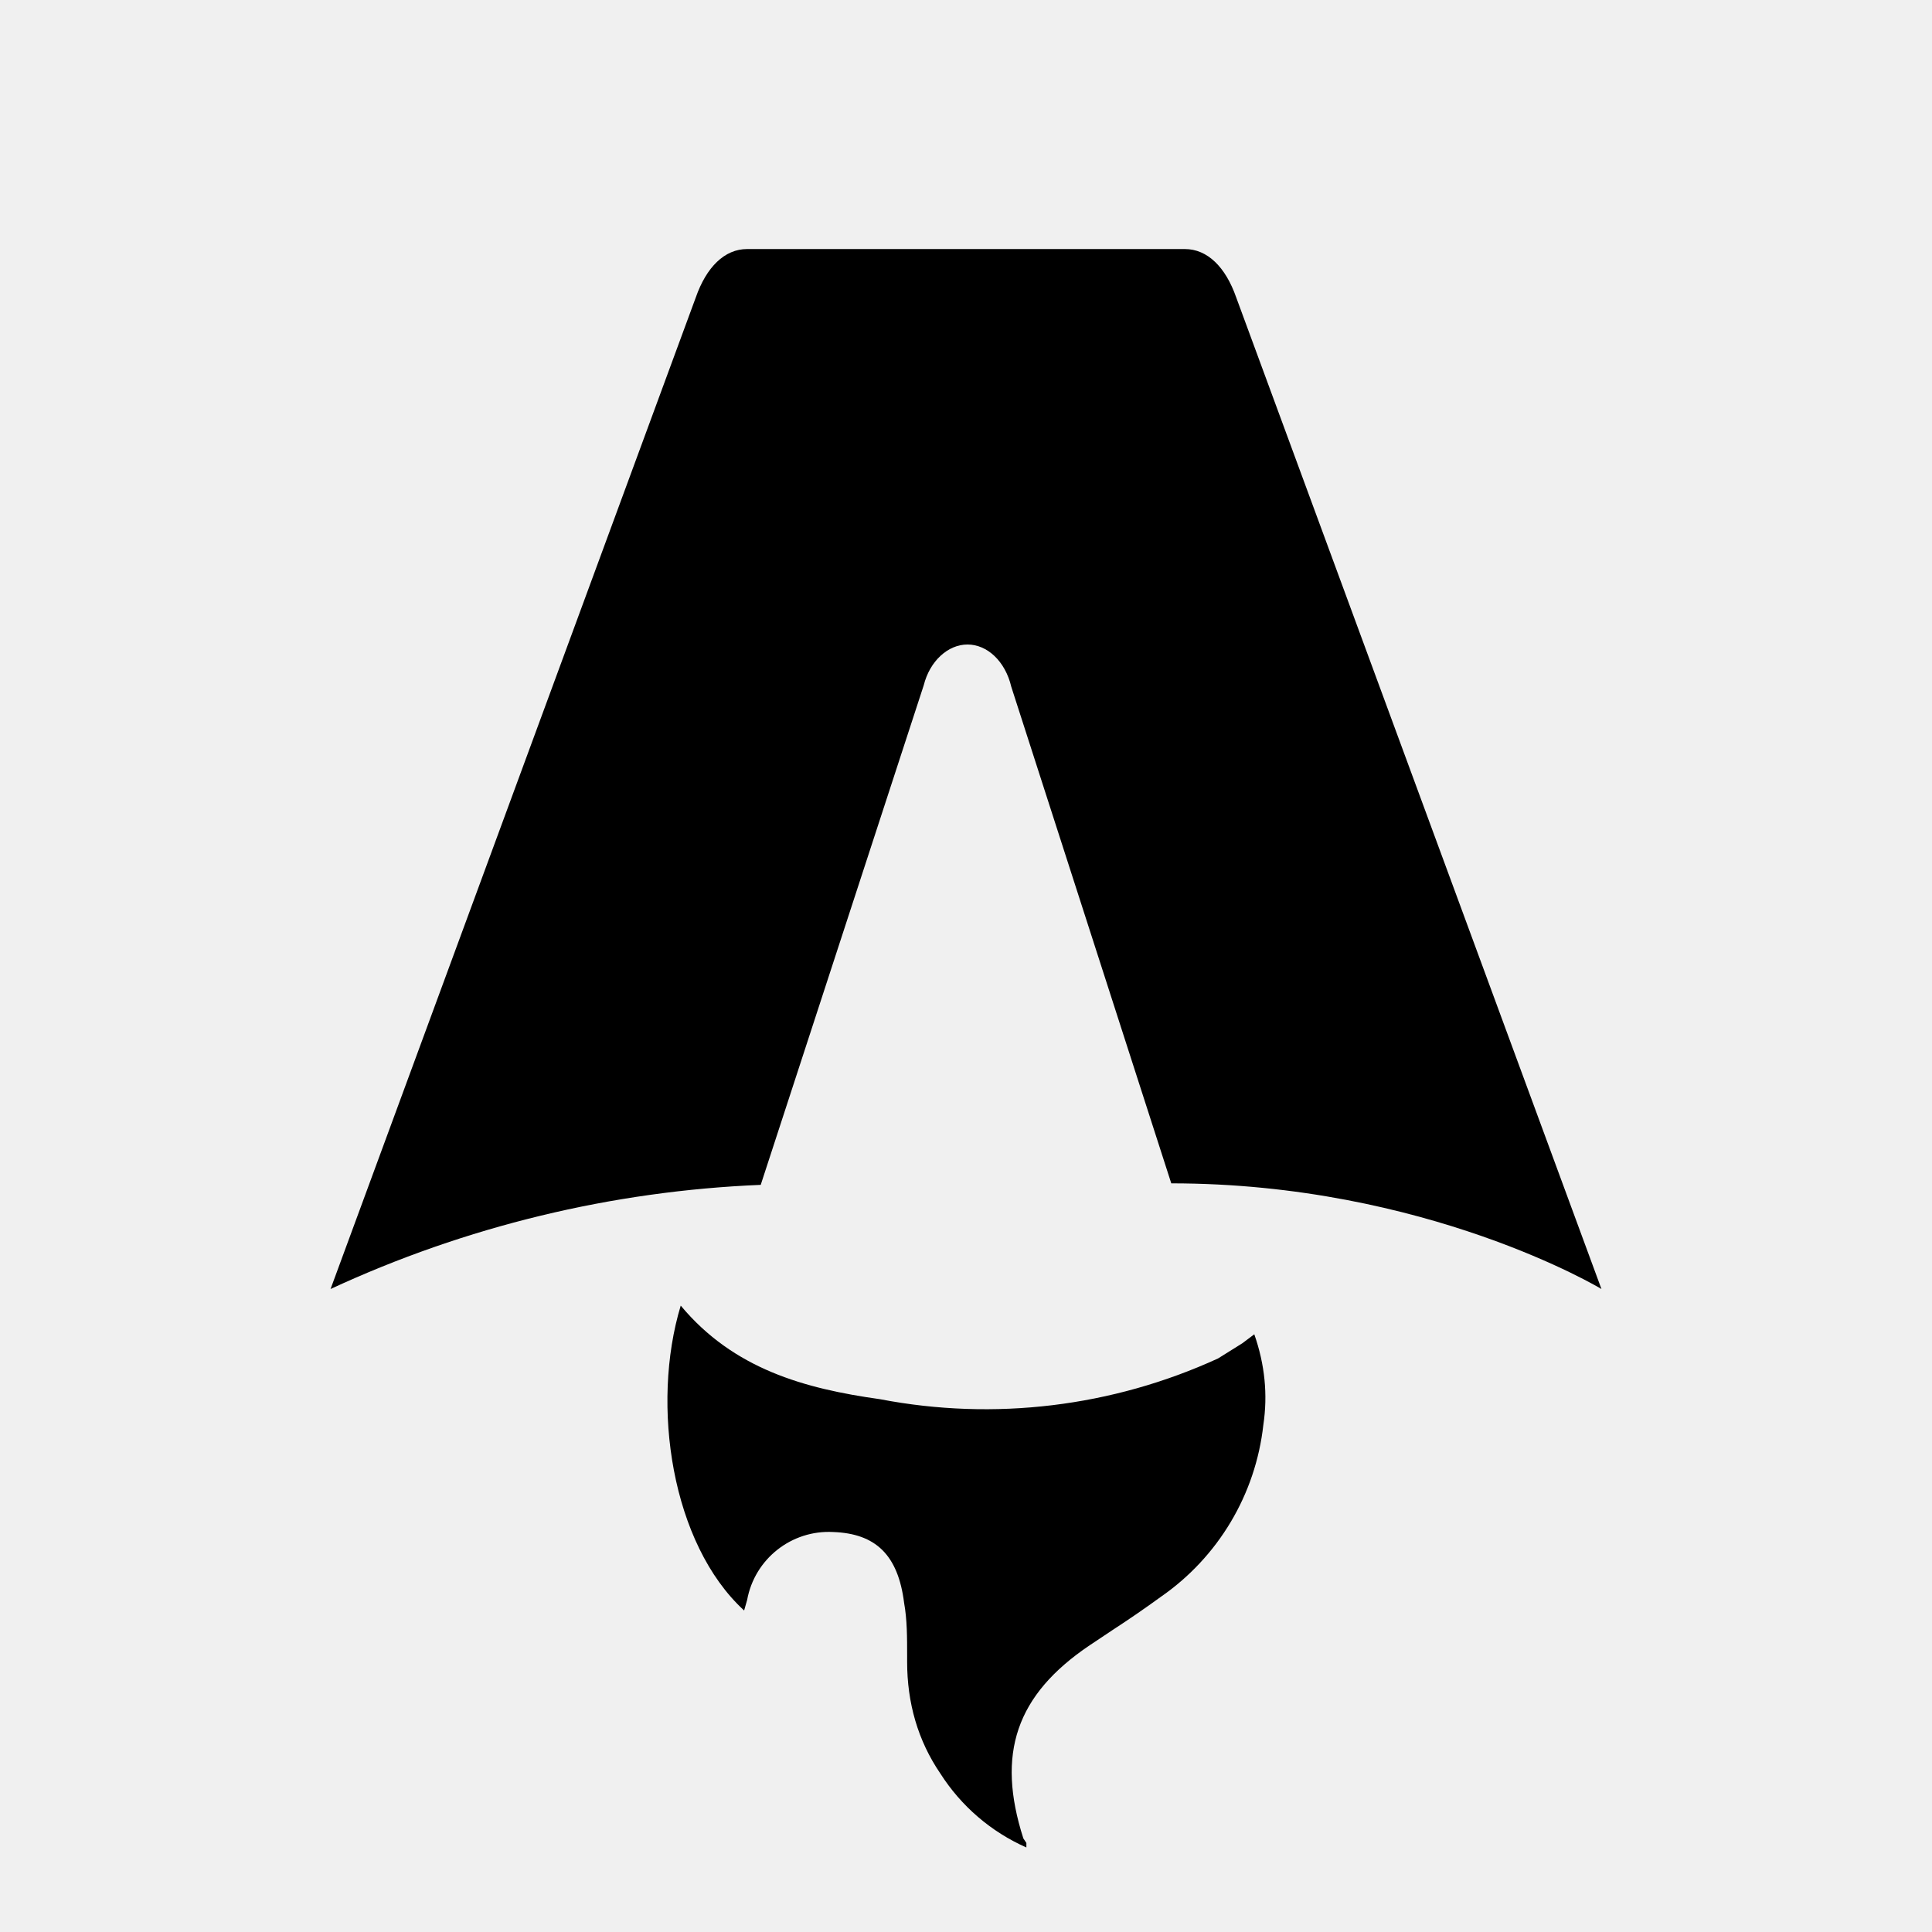
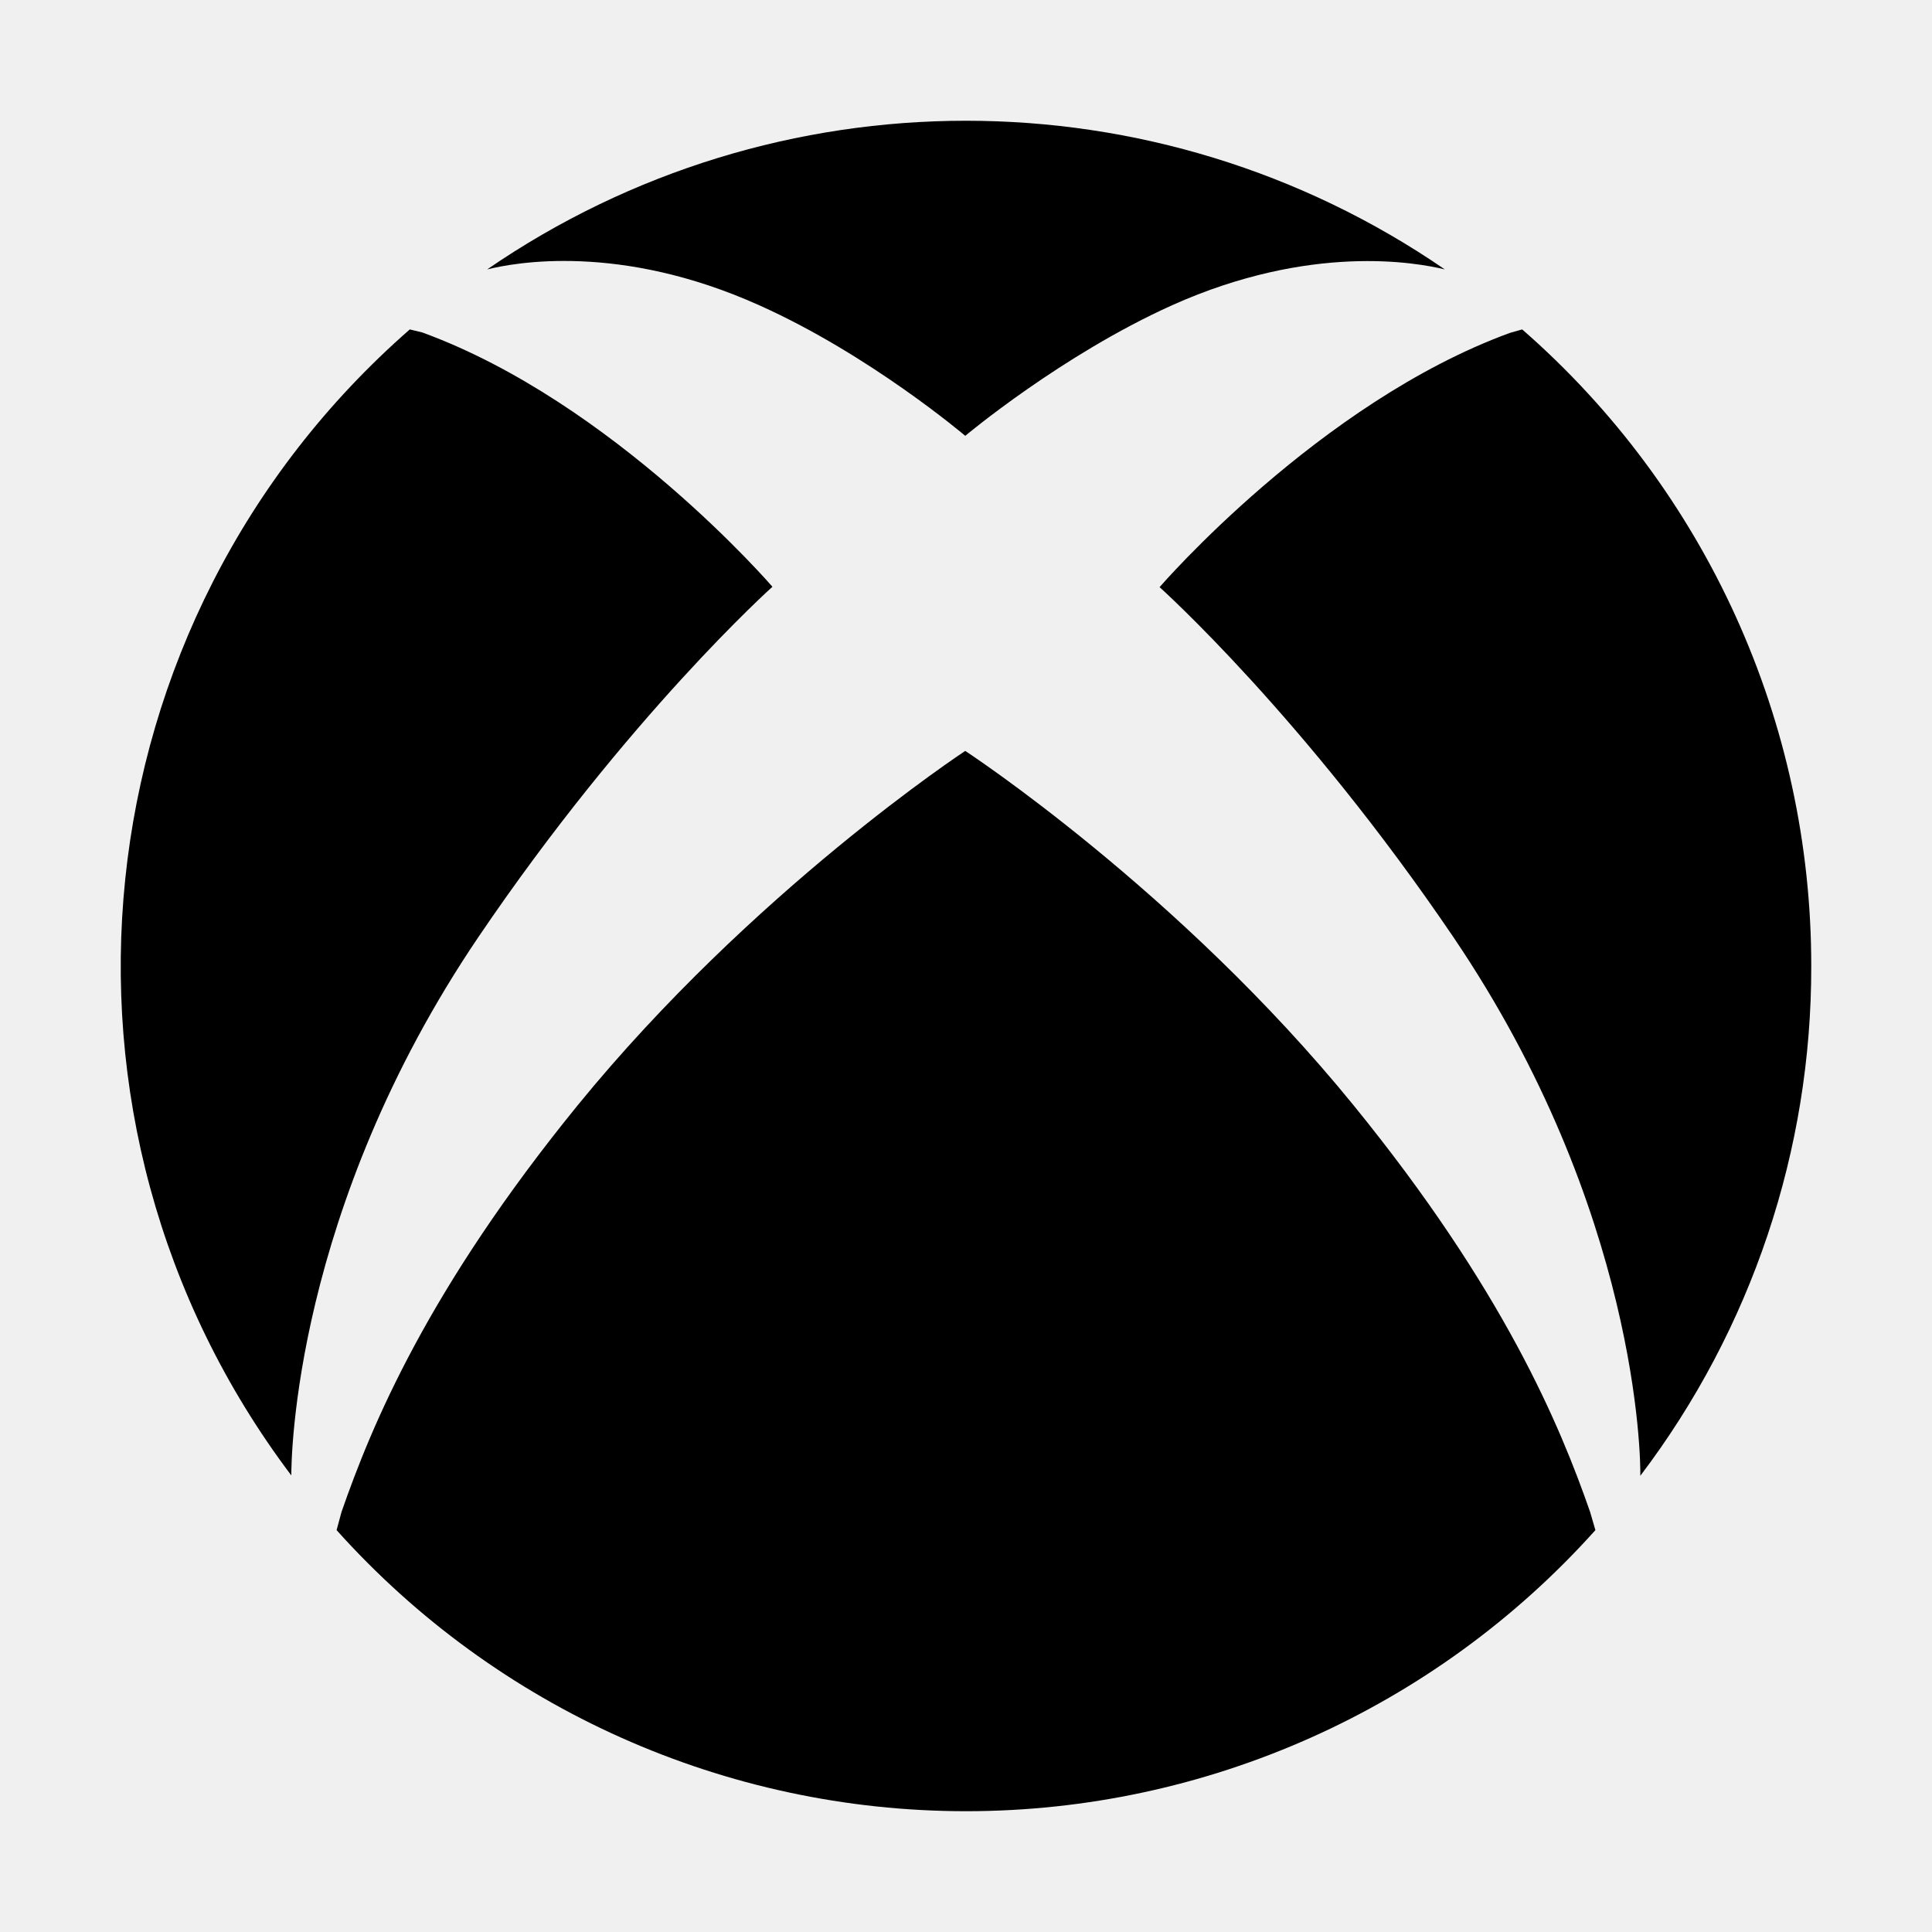
- <svg xmlns="http://www.w3.org/2000/svg" fill="none" viewBox="0 0 128 128">
-   <path d="M50.4 78.5a75.1 75.1 0 0 0-28.5 6.9l24.2-65.7c.7-2 1.9-3.2 3.4-3.2h29c1.5 0 2.7 1.2 3.4 3.2l24.2 65.7s-11.6-7-28.5-7L67 45.5c-.4-1.7-1.6-2.8-2.9-2.8-1.3 0-2.5 1.1-2.9 2.7L50.4 78.5Zm-1.1 28.2Zm-4.2-20.2c-2 6.6-.6 15.8 4.2 20.2a17.5 17.5 0 0 1 .2-.7 5.5 5.5 0 0 1 5.7-4.5c2.8.1 4.3 1.5 4.7 4.7.2 1.1.2 2.3.2 3.5v.4c0 2.7.7 5.2 2.2 7.4a13 13 0 0 0 5.7 4.9v-.3l-.2-.3c-1.8-5.6-.5-9.5 4.4-12.8l1.5-1a73 73 0 0 0 3.2-2.2 16 16 0 0 0 6.8-11.4c.3-2 .1-4-.6-6l-.8.6-1.6 1a37 37 0 0 1-22.4 2.7c-5-.7-9.7-2-13.2-6.2Z" />
+ <svg xmlns="http://www.w3.org/2000/svg" class="ionicon" viewBox="0 0 512 512">
+   <path d="M126.8 248.3c39.7-58.6 77.9-92.8 77.9-92.8s-42.1-48.9-92.8-67.4l-3.3-.8A224.13 224.13 0 0077.2 391c0-4.4.6-70.3 49.6-142.7zM480 256a223.71 223.71 0 00-76.6-168.7l-3.2.9c-50.7 18.5-92.9 67.4-92.9 67.4s38.2 34.2 77.9 92.8c49 72.4 49.6 138.3 49.5 142.7A222.8 222.8 0 00480 256zM201.2 80.9c29.3 13.1 54.6 34.6 54.6 34.6s25.5-21.4 54.8-34.6c36.8-16.5 64.9-11.3 72.3-9.5a224.06 224.06 0 00-253.8 0c7.2-1.8 35.2-7.1 72.1 9.5zM358.7 292.9C312.4 236 255.8 199 255.8 199s-56.3 37-102.7 93.9c-39.8 48.9-54.6 84.8-62.6 107.8l-1.3 4.8a224 224 0 00333.6 0l-1.4-4.8c-8-23-22.9-58.9-62.7-107.8z" />
  <style>
        path { fill: #000; }
        @media (prefers-color-scheme: dark) {
-             path { fill: #FFF; }
+             path { fill: #008000; }
        }
    </style>
</svg>
